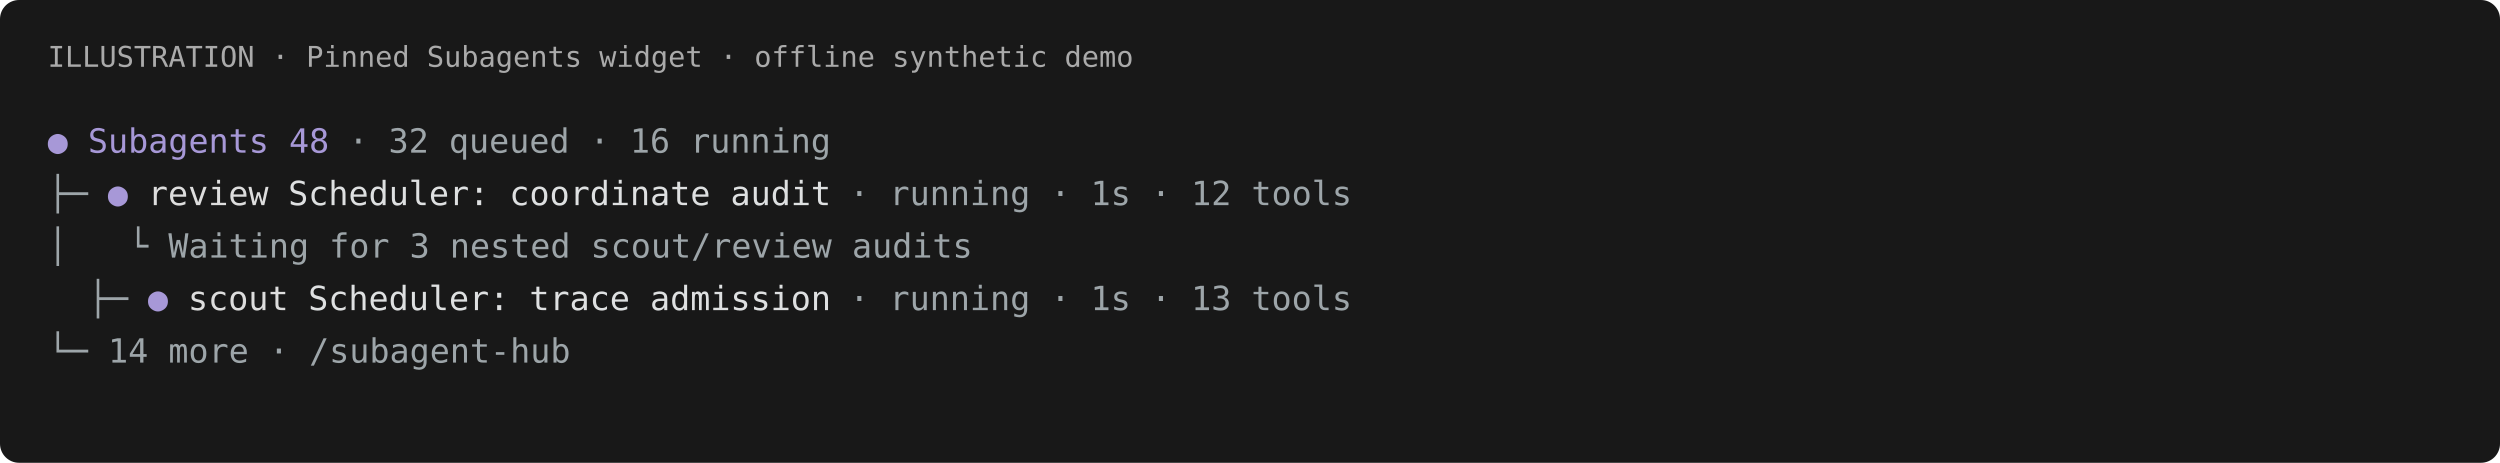
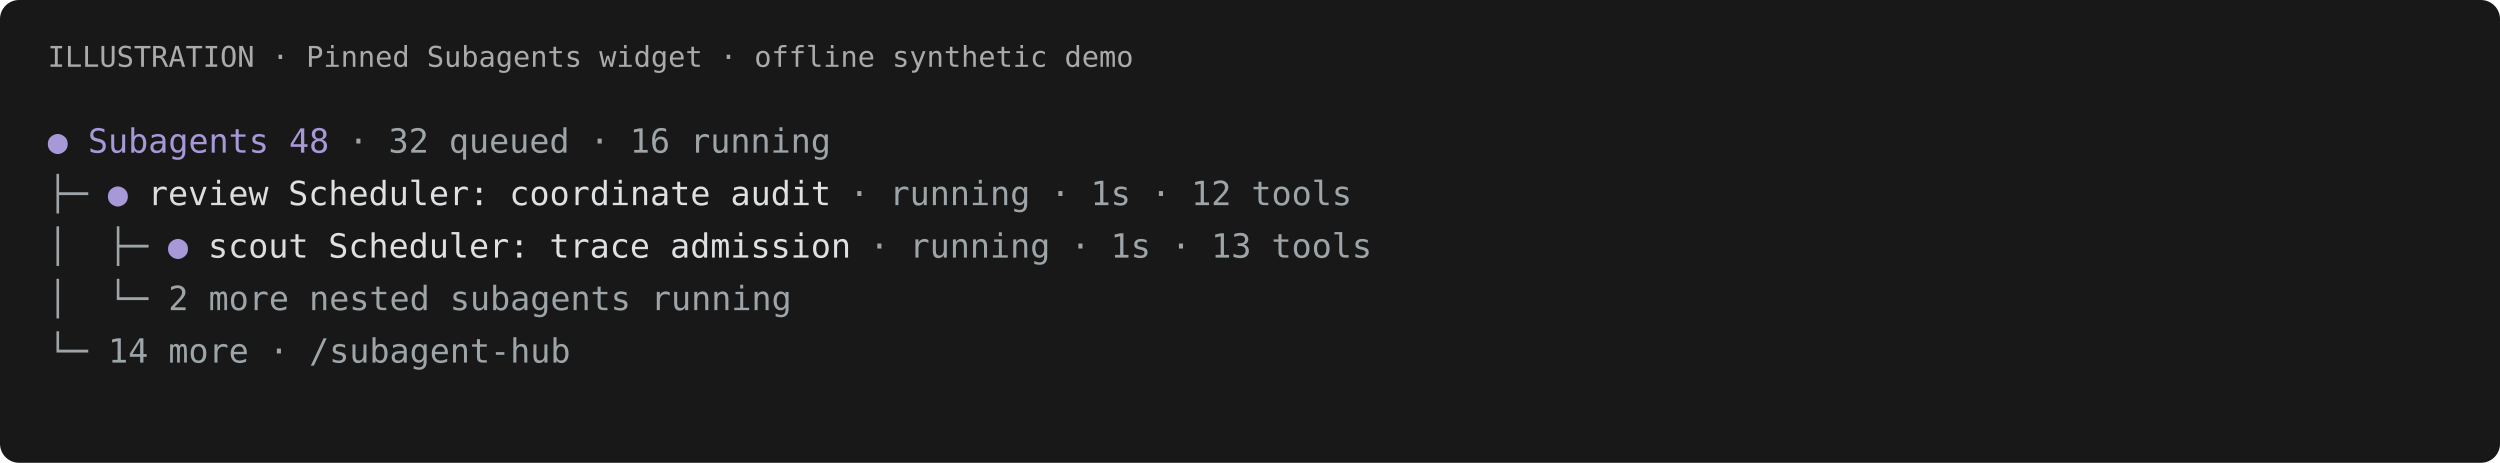
<svg xmlns="http://www.w3.org/2000/svg" width="1048" height="194" viewBox="0 0 1048 194" role="img" aria-labelledby="title desc">
  <rect width="100%" height="100%" rx="8" fill="#181818" />
  <text x="20" y="28" fill="#aaaaaa" font-family="Menlo, monospace" font-size="12">ILLUSTRATION · Pinned Subagents widget · offline synthetic demo</text>
  <text x="20" y="64" xml:space="preserve" fill="rgb(167,152,215)" font-family="Menlo, monospace" font-size="14" textLength="117.6" lengthAdjust="spacingAndGlyphs">● Subagents 48</text>
  <text x="137.6" y="64" xml:space="preserve" fill="rgb(157,165,169)" font-family="Menlo, monospace" font-size="14" textLength="210" lengthAdjust="spacingAndGlyphs"> · 32 queued · 16 running</text>
  <text x="20" y="86" xml:space="preserve" fill="rgb(157,165,169)" font-family="Menlo, monospace" font-size="14" textLength="25.2" lengthAdjust="spacingAndGlyphs">├─ </text>
  <text x="45.2" y="86" xml:space="preserve" fill="rgb(167,152,215)" font-family="Menlo, monospace" font-size="14" textLength="16.8" lengthAdjust="spacingAndGlyphs">● </text>
  <text x="62" y="86" xml:space="preserve" fill="#dddddd" font-family="Menlo, monospace" font-size="14" textLength="58.8" lengthAdjust="spacingAndGlyphs">review </text>
  <text x="120.8" y="86" xml:space="preserve" fill="rgb(222,224,225)" font-family="Menlo, monospace" font-size="14" textLength="226.8" lengthAdjust="spacingAndGlyphs">Scheduler: coordinate audit</text>
  <text x="347.6" y="86" xml:space="preserve" fill="rgb(157,165,169)" font-family="Menlo, monospace" font-size="14" textLength="218.4" lengthAdjust="spacingAndGlyphs"> · running · 1s · 12 tools</text>
-   <text x="20" y="108" xml:space="preserve" fill="rgb(157,165,169)" font-family="Menlo, monospace" font-size="14" textLength="386.4" lengthAdjust="spacingAndGlyphs">│   └ Waiting for 3 nested scout/review audits</text>
-   <text x="20" y="130" xml:space="preserve" fill="rgb(157,165,169)" font-family="Menlo, monospace" font-size="14" textLength="42" lengthAdjust="spacingAndGlyphs">  ├─ </text>
-   <text x="62" y="130" xml:space="preserve" fill="rgb(167,152,215)" font-family="Menlo, monospace" font-size="14" textLength="16.8" lengthAdjust="spacingAndGlyphs">● </text>
-   <text x="78.8" y="130" xml:space="preserve" fill="#dddddd" font-family="Menlo, monospace" font-size="14" textLength="50.4" lengthAdjust="spacingAndGlyphs">scout </text>
-   <text x="129.2" y="130" xml:space="preserve" fill="rgb(222,224,225)" font-family="Menlo, monospace" font-size="14" textLength="218.4" lengthAdjust="spacingAndGlyphs">Scheduler: trace admission</text>
-   <text x="347.6" y="130" xml:space="preserve" fill="rgb(157,165,169)" font-family="Menlo, monospace" font-size="14" textLength="218.4" lengthAdjust="spacingAndGlyphs"> · running · 1s · 13 tools</text>
+   <text x="20" y="108" xml:space="preserve" fill="rgb(157,165,169)" font-family="Menlo, monospace" font-size="14" textLength="50.4" lengthAdjust="spacingAndGlyphs">│  ├─ </text>
+   <text x="70.4" y="108" xml:space="preserve" fill="rgb(167,152,215)" font-family="Menlo, monospace" font-size="14" textLength="16.8" lengthAdjust="spacingAndGlyphs">● </text>
+   <text x="87.2" y="108" xml:space="preserve" fill="#dddddd" font-family="Menlo, monospace" font-size="14" textLength="50.4" lengthAdjust="spacingAndGlyphs">scout </text>
+   <text x="137.6" y="108" xml:space="preserve" fill="rgb(222,224,225)" font-family="Menlo, monospace" font-size="14" textLength="218.4" lengthAdjust="spacingAndGlyphs">Scheduler: trace admission</text>
+   <text x="356" y="108" xml:space="preserve" fill="rgb(157,165,169)" font-family="Menlo, monospace" font-size="14" textLength="218.4" lengthAdjust="spacingAndGlyphs"> · running · 1s · 13 tools</text>
+   <text x="20" y="130" xml:space="preserve" fill="rgb(157,165,169)" font-family="Menlo, monospace" font-size="14" textLength="310.8" lengthAdjust="spacingAndGlyphs">│  └─ 2 more nested subagents running</text>
  <text x="20" y="152" xml:space="preserve" fill="rgb(157,165,169)" font-family="Menlo, monospace" font-size="14" textLength="218.4" lengthAdjust="spacingAndGlyphs">└─ 14 more · /subagent-hub</text>
</svg>
